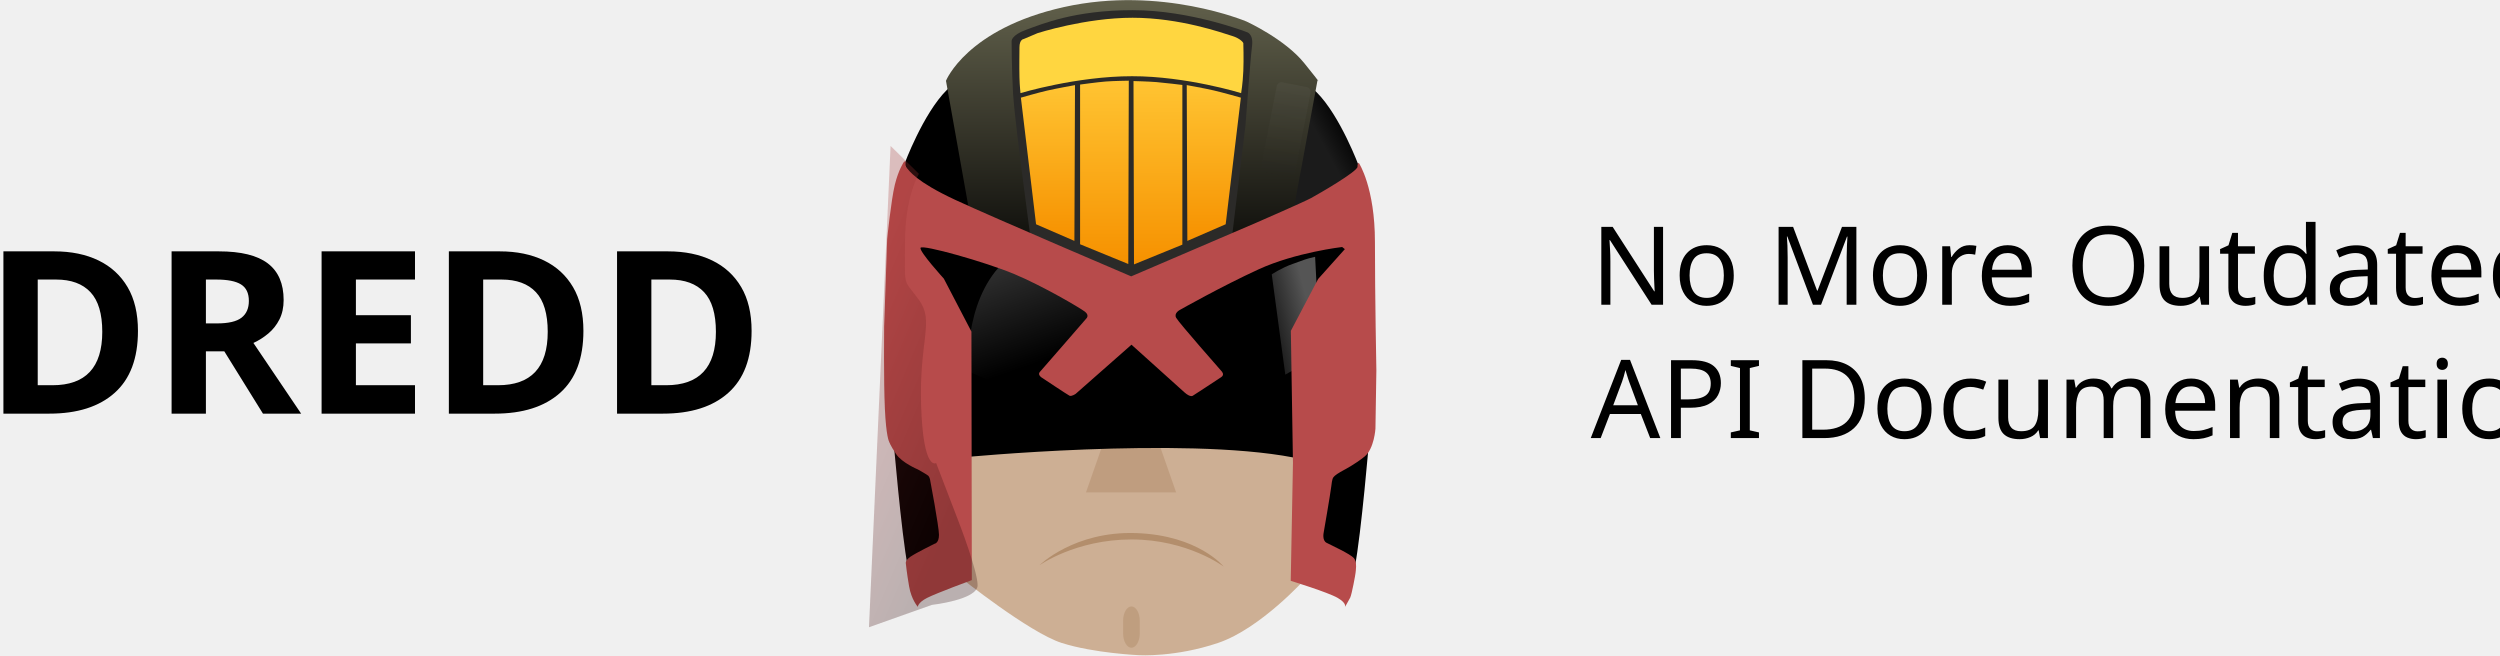
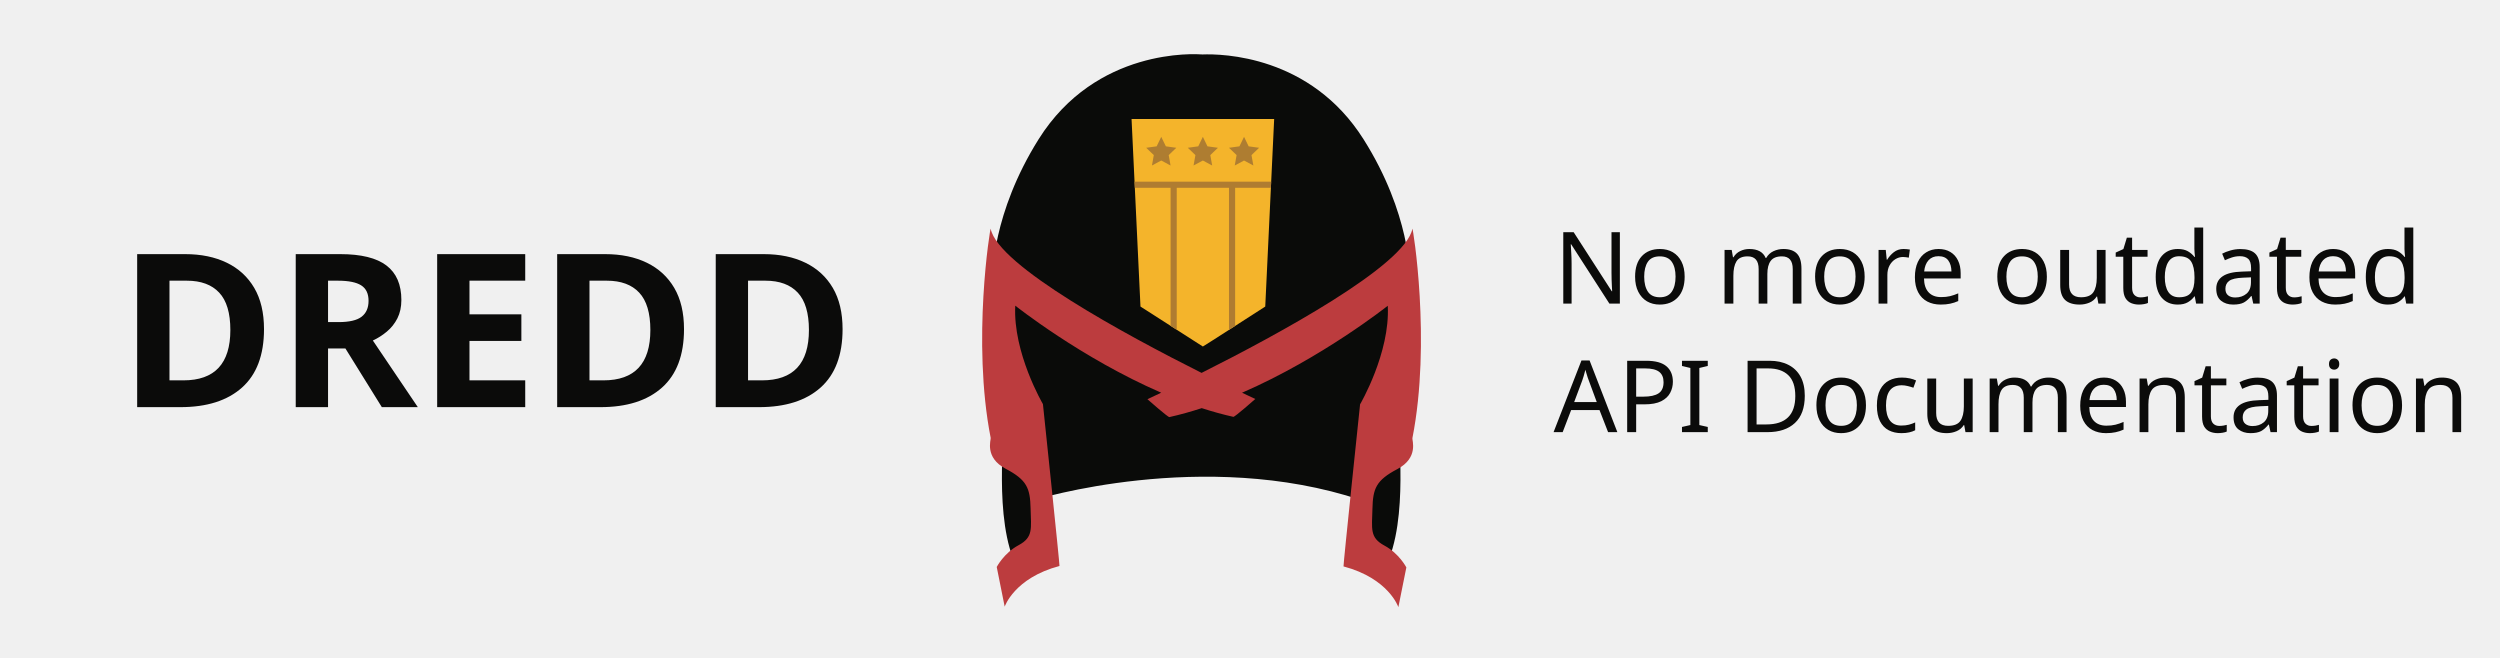
- <svg xmlns="http://www.w3.org/2000/svg" xmlns:xlink="http://www.w3.org/1999/xlink" width="6600px" height="1731px" viewBox="0 0 6600 1731" version="1.1">
-   <description>Created with Sketch (http://www.bohemiancoding.com/sketch)</description>
-   <defs>
-     <linearGradient x1="21.338%" y1="21.047%" x2="50%" y2="50%" id="linearGradient-1">
-       <stop stop-color="#000000" offset="0%" />
-       <stop stop-color="#1B1B1B" offset="100%" />
-     </linearGradient>
-     <linearGradient x1="50%" y1="0%" x2="50%" y2="100%" id="linearGradient-2">
-       <stop stop-color="#61604B" offset="0%" />
-       <stop stop-color="#000000" offset="100%" />
-     </linearGradient>
-     <linearGradient x1="13.612%" y1="3.029%" x2="37.21%" y2="53.798%" id="linearGradient-3">
-       <stop stop-color="#FFFFFF" offset="0%" />
-       <stop stop-color="#000000" offset="100%" />
-     </linearGradient>
-     <linearGradient x1="50%" y1="0%" x2="-43.341%" y2="57.425%" id="linearGradient-4">
-       <stop stop-color="#FFFFFF" offset="0%" />
-       <stop stop-color="#000000" offset="100%" />
-     </linearGradient>
-     <path d="M2447.266,1578.574 C2422.496,1591.254 2423.119,1602.137 2423.119,1602.137 C2423.119,1602.137 2406.146,1583.346 2400.049,1548.207 C2393.951,1513.068 2391.389,1487.604 2391.389,1487.604 C2391.389,1487.604 2388.912,1479.881 2403.48,1469.783 C2418.049,1459.686 2467.098,1435.555 2467.098,1435.555 C2467.098,1435.555 2478.883,1434.172 2478.883,1412.047 C2478.883,1389.922 2455.279,1265.748 2455.279,1265.748 C2455.279,1265.748 2453.891,1258.887 2450.48,1255.783 C2447.07,1252.68 2423.111,1239.311 2423.111,1239.311 C2423.111,1239.311 2381.41,1221.943 2365.883,1198.957 C2350.355,1175.971 2347.105,1165.686 2347.105,1165.686 C2347.105,1165.686 2339.467,1152.533 2336.057,1078.783 C2332.646,1005.033 2334.119,862.104 2334.119,862.104 L2342.125,630.832 C2342.125,630.832 2352.508,528.039 2362.383,487.672 C2372.258,447.305 2386.299,427.465 2386.299,427.465 C2386.299,427.465 2390.598,422.75 2390.598,430.264 C2390.598,437.777 2390.076,439.242 2395.062,444.693 C2400.049,450.145 2417.66,479.248 2521.986,527.686 C2626.313,576.123 2986.334,729.609 2986.334,729.609 L3316.688,587.916 C3316.688,587.916 3442.529,533.08 3461.396,522.811 C3480.264,512.541 3583.818,452.949 3583.818,440.207 C3583.818,427.465 3587.764,430.762 3587.764,430.762 C3587.764,430.762 3629.834,495.006 3629.834,638.783 C3629.834,782.561 3633.617,977.818 3633.617,977.818 L3631.18,1131.713 C3631.18,1131.713 3627.932,1184.408 3602.883,1204.957 C3577.834,1225.506 3548.076,1240.762 3548.076,1240.762 C3548.076,1240.762 3530.145,1250.311 3524.041,1255.936 C3517.938,1261.561 3517.07,1263.482 3514.486,1284.699 C3511.902,1305.916 3494.527,1405.922 3494.527,1405.922 C3494.527,1405.922 3489.846,1426.625 3502.166,1433.006 C3514.486,1439.387 3564.541,1462.322 3574.18,1473.289 C3583.818,1484.256 3578.701,1509.43 3578.701,1512.145 C3578.701,1514.859 3568.783,1569.34 3564.527,1577.742 C3560.271,1586.144 3550.285,1603.096 3550.285,1603.096 C3550.285,1603.096 3557.312,1593.525 3531.688,1578.574 C3506.063,1563.623 3407.527,1533.408 3407.527,1533.408 L3413.416,1222.422 L3407.861,873.422 L3479.959,736.395 L3550.402,657.721 L3543.258,652.076 C3543.258,652.076 3420.236,666.352 3322.924,710.949 C3225.611,755.547 3115.348,817.902 3115.348,817.902 C3115.348,817.902 3098.35,826.236 3104.994,838.854 C3111.639,851.471 3225,980.104 3225,980.104 C3225,980.104 3233.863,988.783 3224.369,995.408 C3214.875,1002.033 3149.334,1044.525 3149.334,1044.525 C3149.334,1044.525 3143.105,1050.42 3126.521,1035.449 C3109.938,1020.479 2987.119,910.006 2987.119,910.006 L2839.674,1039.84 C2839.674,1039.84 2828.828,1047.283 2823.445,1044.658 C2818.063,1042.033 2748.855,995.936 2748.855,995.936 C2748.855,995.936 2738.797,988.861 2745.312,981.805 C2751.828,974.748 2868.23,840.465 2868.23,840.465 C2868.23,840.465 2876.654,832.395 2864.105,822.756 C2851.557,813.117 2753.967,755.463 2677.619,723.484 C2601.271,691.506 2433.916,644.582 2430.188,654.242 C2426.459,663.902 2491.717,735.582 2491.717,735.582 L2564.584,875.416 L2565.625,1531.457 C2565.625,1531.457 2472.035,1565.894 2447.266,1578.574 Z M2447.266,1578.574" id="path-5" stroke="none" fill-rule="evenodd" />
-     <linearGradient x1="50%" y1="0%" x2="87.801%" y2="71.557%" id="linearGradient-6">
-       <stop stop-color="#A33434" offset="0%" />
-       <stop stop-color="#290303" offset="100%" />
-     </linearGradient>
-     <path d="M2425.984,458.945 C2425.984,458.945 2389.258,517.078 2389.258,640.109 C2389.258,763.141 2382.898,733.227 2425.453,790.891 C2468.008,848.555 2426.09,896.938 2431.789,1071.305 C2437.488,1245.671 2471.386,1222.39 2471.386,1222.39 L2532.06,1380.529 C2532.06,1380.529 2580.883,1506.944 2580.883,1545.163 C2580.883,1583.382 2459.984,1596.969 2459.984,1596.969 L2294.094,1655.914 L2351.148,385.25 L2425.984,458.945 Z M2425.984,458.945" id="path-7" stroke="none" opacity="0.271" fill-rule="evenodd" />
-     <linearGradient x1="50%" y1="0%" x2="50%" y2="100%" id="linearGradient-8">
-       <stop stop-color="#FFC432" offset="0%" />
-       <stop stop-color="#F69100" offset="100%" />
-     </linearGradient>
-     <linearGradient x1="50%" y1="0%" x2="50%" y2="100%" id="linearGradient-9">
-       <stop stop-color="#D8D8D8" offset="0%" />
-       <stop stop-color="#22211A" offset="100%" />
-     </linearGradient>
-     <mask id="mask-10" fill="white">
-       <use xlink:href="#path-5" />
-       <use xlink:href="#path-7" />
-     </mask>
-   </defs>
+ <svg xmlns="http://www.w3.org/2000/svg" width="700px" height="184px" viewBox="0 0 700 184" version="1.1">
+   <defs />
  <g id="Page-1" stroke="none" stroke-width="1" fill="none" fill-rule="evenodd">
-     <path d="M2533.977,1523.555 C2533.977,1523.555 2717.273,1670 2802.656,1697.305 C2888.039,1724.609 3007.343,1729.719 3007.343,1729.719 C3007.343,1729.719 3103.15,1735.461 3215.854,1697.305 C3328.557,1659.148 3446.031,1527.883 3446.031,1527.883 L3439.945,1183.664 L2996.531,1159.523 L2540.758,1205.883 L2533.977,1523.555 Z M2533.977,1523.555" id="Path-17" fill="#CDAF94" />
-     <path d="M2358.336,1156.578 C2358.336,1156.578 2379.43,1408.445 2396.703,1497.469 C2413.977,1586.492 2518.172,1455.578 2518.172,1455.578 L2493.172,1210.688 L2358.336,1156.578 Z M2358.336,1156.578" id="Path-11" fill="#000000" />
-     <path d="M3455.172,1156.578 C3455.172,1156.578 3476.266,1408.445 3493.539,1497.469 C3510.812,1586.492 3615.008,1455.578 3615.008,1455.578 L3590.008,1210.688 L3455.172,1156.578 Z M3455.172,1156.578" id="Path-11" fill="#000000" transform="translate(3535.09, 1342.532) scale(-1, 1) translate(-3535.09, -1342.532) " />
-     <path d="M2387.492,433.527 C2387.492,433.527 2436.621,300.375 2499.48,237.598 C2562.34,174.82 2560.297,553.305 2560.297,553.305 L2413.297,483.336 L2387.492,433.527 Z M2387.492,433.527" id="Path-8" fill="#000000" />
-     <path d="M3414.953,439.311 C3414.953,439.311 3464.082,306.158 3526.942,243.381 C3589.801,180.604 3587.758,559.088 3587.758,559.088 L3440.758,489.119 L3414.953,439.311 Z M3414.953,439.311" id="Path-8" fill="url(#linearGradient-1)" transform="translate(3501.359, 397.7209) scale(-1, 1) translate(-3501.359, -397.7209) " />
-     <path d="M2559.445,561.391 L2497.375,213.293 C2497.375,213.293 2551.992,75.84 2808.934,18.629 C3065.875,-38.582 3290.793,56.809 3290.793,56.809 C3290.793,56.809 3391.984,103.098 3443.125,166.57 C3494.266,230.043 3478.277,211.723 3478.277,211.723 L3411.57,573.445 L2992.461,763.336 L2559.445,561.391 Z M2559.445,561.391" id="Path-9" fill="url(#linearGradient-2)" />
-     <path d="M2720.738,628.289 C2720.738,628.289 2678.312,316.006 2674.477,247.582 C2670.641,179.158 2670.641,108.193 2670.641,108.193 C2670.641,108.193 2669.92,92.637 2709.891,78.293 C2749.861,63.949 2836.152,26.82 2989.945,26.82 C3143.738,26.821 3291.168,84.652 3291.168,84.652 C3291.168,84.652 3309.711,88.086 3305.32,122.168 C3300.93,156.25 3288.211,329.207 3288.211,329.207 L3252.086,628.609 L2988.875,747.305 L2720.738,628.289 Z M2720.738,628.289" id="Path-13" fill="#2B2A28" />
-     <polygon d="M2986,959.942 L3105,1299.942 L2867,1299.942 L2986,959.942 Z M2986,959.942" id="Triangle-1" fill="#BF9D7F" points="2986 959.942 3105 1299.942 2867 1299.942 " />
-     <path d="M2538.156,1207.719 C2538.156,1207.719 3119.86,1151.266 3414.312,1207.719 C3708.766,1264.172 3536.875,858.953 3536.875,858.953 L3587.766,652.781 L3558.594,554.328 L3032.875,776.062 L2569.828,609.719 L2404.156,593.062 L2387.656,959.719 L2538.156,1207.719 Z M2538.156,1207.719" id="Path-2" fill="#000000" />
-     <path d="M2556.715,980.664 C2556.715,980.664 2541.871,801.012 2645.867,696.109 C2749.863,591.207 3078.488,862.57 3078.488,862.57 L3209.391,1119.734 C3209.391,1119.734 3253.113,1189.016 3060.156,1154.375 C2867.199,1119.734 2556.715,980.664 2556.715,980.664 Z M2556.715,980.664" id="Path-15" opacity="0.194" fill="url(#linearGradient-3)" />
-     <path d="M3357.422,724.352 C3357.422,724.352 3382.518,707.343 3412.852,696.708 C3443.186,686.073 3445.816,683.763 3471.891,678 C3471.891,678 3485.195,936.188 3485.195,936.188 L3393.172,989.078 L3357.422,724.352 Z M3357.422,724.352" id="Path-14" opacity="0.333" fill="url(#linearGradient-4)" />
-     <use id="Path-1" xlink:href="#path-5" fill="#B74B4B" />
-     <use id="Path-16" xlink:href="#path-7" fill="url(#linearGradient-6)" />
-     <path d="M2695.117,257.799 C2695.117,257.799 2740.025,244.812 2764.105,239.229 C2787.653,233.769 2838,224.672 2838,224.672 L2836.416,636 L2735.201,592.049 L2695.117,257.799 Z M2695.117,257.799" id="Path-3" fill="url(#linearGradient-8)" />
-     <path d="M3133,257.799 C3133,257.799 3181.284,244.138 3204.441,238.77 C3228.912,233.096 3275.883,224.672 3275.883,224.672 L3274.299,636 L3173.084,592.049 L3133,257.799 Z M3133,257.799" id="Path-3" fill="url(#linearGradient-8)" transform="translate(3204.441, 430.3359) scale(-1, 1) translate(-3204.441, -430.3359) " />
-     <path d="M2851.438,223.25 C2851.438,223.25 2896.289,217.012 2918.855,215.213 C2939.143,213.595 2980,213 2980,213 L2978.695,697 L2851.438,644.856 L2851.438,223.25 Z M2851.438,223.25" id="Path-4" fill="url(#linearGradient-8)" />
-     <path d="M2992.438,224.25 C2992.438,224.25 3039.919,218.387 3061.167,216.699 C3082.919,214.971 3121.438,214 3121.438,214 L3120.128,698 L2992.438,645.856 L2992.438,224.25 Z M2992.438,224.25" id="Path-4" fill="url(#linearGradient-8)" transform="translate(3056.938, 456) scale(-1, 1) translate(-3056.938, -456) " />
-     <path d="M2691.395,204.359 C2691.966,227.221 2694.084,245.836 2694.084,245.836 C2694.084,245.836 2841.715,201.205 2988.699,201.195 C3132.712,201.186 3276.59,245.836 3276.59,245.836 C3276.59,245.836 3280.871,221.484 3282.352,187.506 C3283.749,155.442 3282.352,113.641 3282.352,113.641 C3282.352,113.641 3277.09,102.387 3252.422,94.75 C3227.754,87.113 3115.473,46.875 2990.004,46.875 C2864.535,46.875 2738.938,87.598 2738.938,87.598 L2702.508,103.059 C2702.508,103.059 2691.395,103.742 2691.395,125.059 C2691.395,137.15 2690.646,174.397 2691.395,204.359 Z M2691.395,204.359" id="Path-7" fill="#FFD640" />
-     <rect d="M3361.947,221.375 C3354.766,221.375 3348.945,227.202 3348.945,234.375 L3348.945,451.375 C3348.945,458.555 3354.759,464.375 3361.947,464.375 L3426.943,464.375 C3434.124,464.375 3439.945,458.548 3439.945,451.375 L3439.945,234.375 C3439.945,227.195 3434.132,221.375 3426.943,221.375 L3361.947,221.375 Z M3361.947,221.375" id="Rectangle-1" opacity="0.046" fill="url(#linearGradient-9)" transform="translate(3394.445, 342.875) rotate(-349) translate(-3394.445, -342.875) " x="3348.945" y="221.375" width="91" height="243" rx="13" />
-     <path d="M2743.977,1492.456 C2743.977,1492.456 2835.278,1401.533 2999.694,1407.334 C3164.111,1413.135 3230.593,1495.874 3230.593,1495.874 C3230.593,1495.874 3135.268,1424.18 2987.285,1424.18 C2839.301,1424.18 2743.977,1492.456 2743.977,1492.456 Z M2743.977,1492.456" id="Path-18" fill="#B38E6C" />
-     <text id="DREDD" fill="#828282" font-family="TitilliumText25L" font-size="600" font-weight="633">
-       <tspan x="-45" y="1092" fill="#000000">DREDD</tspan>
-     </text>
-     <text id="No-More-Outdated" fill="#9E9E9E" font-family="TitilliumText25L" font-size="288" font-weight="206">
-       <tspan x="4199.562" y="804.568" fill="#000000">No More Outdated</tspan>
-       <tspan x="4199.562" y="1156.568" fill="#000000">API Documentation</tspan>
-     </text>
-     <rect d="M2987,1601 C2974.85,1601 2965,1610.841 2965,1622.992 L2965,1688.008 C2965,1700.154 2974.847,1710 2987,1710 L2987,1710 C2999.15,1710 3009,1700.159 3009,1688.008 L3009,1622.992 C3009,1610.846 2999.153,1601 2987,1601 L2987,1601 Z M2987,1601" id="Rectangle-2" fill="#BF9E7F" x="2965" y="1601" width="44" height="109" rx="38" />
+     <g id="Artboard">
+       <g id="dredd1" transform="translate(275, 15)">
+         <g id="Group-5">
+           <path d="M105.904,113.889 L103.026,137.477 L103.654,134.982 C103.654,134.982 112.22,145.193 112.819,144.01 C119.812,130.206 115.885,105.357 117.142,104.422 L105.904,113.889 L105.904,113.889 Z M106.796,24.002 C91.94,0.467 67.135,0.04 61.69,0.247 C59.754,0.092 31.922,-1.671 15.823,23.971 C2.699,44.876 2.943,62.257 2.943,62.257 L60.95,111.782 L60.951,112.167 L61.177,111.976 L61.461,112.218 L61.462,111.734 L119.735,62.252 C119.735,62.252 119.98,44.888 106.796,24.002 L106.796,24.002 Z M5.525,104.466 C6.776,105.402 2.867,130.274 9.828,144.09 C10.424,145.274 18.951,135.055 18.951,135.055 L19.577,137.551 L16.712,113.941 L5.525,104.466 L5.525,104.466 Z" id="Fill-1" fill="#0A0B09" />
+           <path d="M14.646,124.985 C14.646,124.985 61.932,110.339 105.975,124.985 C110.667,126.545 114.498,92.98 114.498,92.98 L119.424,64.763 L59.422,95.565 L1.196,61.954 L5.208,88.673 L14.646,124.985" id="Fill-3" fill="#0A0B09" />
+           <path d="M116.264,116.342 C122.266,113.19 120.363,108.252 120.472,107.699 C125.807,80.553 120.577,48.504 120.472,49.048 C118.477,59.379 82.557,78.803 61.441,89.408 C40.369,78.828 4.387,59.383 2.391,49.048 C2.286,48.504 -2.936,80.513 2.391,107.624 C2.5,108.177 0.599,113.109 6.593,116.256 C12.587,119.404 13.429,121.719 13.566,127.367 C13.703,133.014 14.359,135.422 10.219,137.644 C6.079,139.866 4.083,143.755 4.083,143.755 L6.314,154.865 C6.314,154.865 8.972,146.845 21.654,143.477 C21.785,143.443 17.021,98.149 17.021,98.149 C17.021,98.149 8.58,83.76 9.276,70.583 C9.276,70.583 27.675,85.217 50.134,94.956 C47.694,96.123 46.28,96.778 46.28,96.778 C46.28,96.778 52.04,101.87 52.424,101.784 C55.454,101.109 58.485,100.259 61.487,99.278 C64.422,100.231 67.383,101.058 70.343,101.717 C70.727,101.803 76.479,96.717 76.479,96.717 C76.479,96.717 75.12,96.088 72.773,94.966 C95.213,85.215 113.577,70.611 113.577,70.611 C114.274,83.804 105.822,98.211 105.822,98.211 C105.822,98.211 101.051,143.562 101.182,143.597 C113.882,146.97 116.543,155 116.543,155 L118.778,143.875 C118.778,143.875 116.778,139.981 112.633,137.757 C108.487,135.532 109.144,133.121 109.282,127.466 C109.419,121.812 110.261,119.494 116.264,116.342" id="Fill-4" fill="#BC3C3E" />
+         </g>
+         <path d="M41.836,18.325 L81.766,18.325 L79.27,70.837 C79.27,70.837 61.909,82.026 61.801,82.026 C61.766,82.026 44.332,70.837 44.332,70.837 L41.836,18.325" id="Fill-6" fill="#F4B42B" />
+         <path d="M42.67,35.858 L42.748,37.581 L52.765,37.581 L52.765,76.247 L54.486,77.35 L54.486,37.581 L69.116,37.581 L69.116,77.35 L70.837,76.264 L70.837,37.581 L80.85,37.581 L80.933,35.858 L42.67,35.858" id="Fill-7" fill="#AF7C31" />
+         <path d="M50.15,23.312 L51.439,25.974 L54.367,26.379 L52.236,28.429 L52.756,31.342 L50.15,29.946 L47.543,31.342 L48.064,28.429 L45.932,26.379 L48.861,25.974 L50.15,23.312" id="Fill-8" fill="#AE7D31" />
+         <path d="M61.801,23.312 L63.09,25.974 L66.018,26.379 L63.887,28.429 L64.408,31.342 L61.801,29.946 L59.195,31.342 L59.715,28.429 L57.584,26.379 L60.512,25.974 L61.801,23.312" id="Fill-9" fill="#AE7D31" />
+         <path d="M73.333,23.312 L74.622,25.974 L77.55,26.379 L75.419,28.429 L75.939,31.342 L73.333,29.946 L70.726,31.342 L71.247,28.429 L69.116,26.379 L72.044,25.974 L73.333,23.312" id="Fill-10" fill="#AE7D31" />
+       </g>
+       <text id="DREDD" font-family="Proxima Nova" font-size="60" font-weight="bold" line-spacing="60" fill="#0B0B0A">
+         <tspan x="33" y="114">DREDD</tspan>
+       </text>
+       <text id="No-more-outdated" font-family="TitilliumText25L" font-size="28" font-weight="206" line-spacing="35" fill="#0B0B0A">
+         <tspan x="435" y="85">No more outdated</tspan>
+         <tspan x="435" y="121">API Documentation</tspan>
+       </text>
+     </g>
  </g>
</svg>
